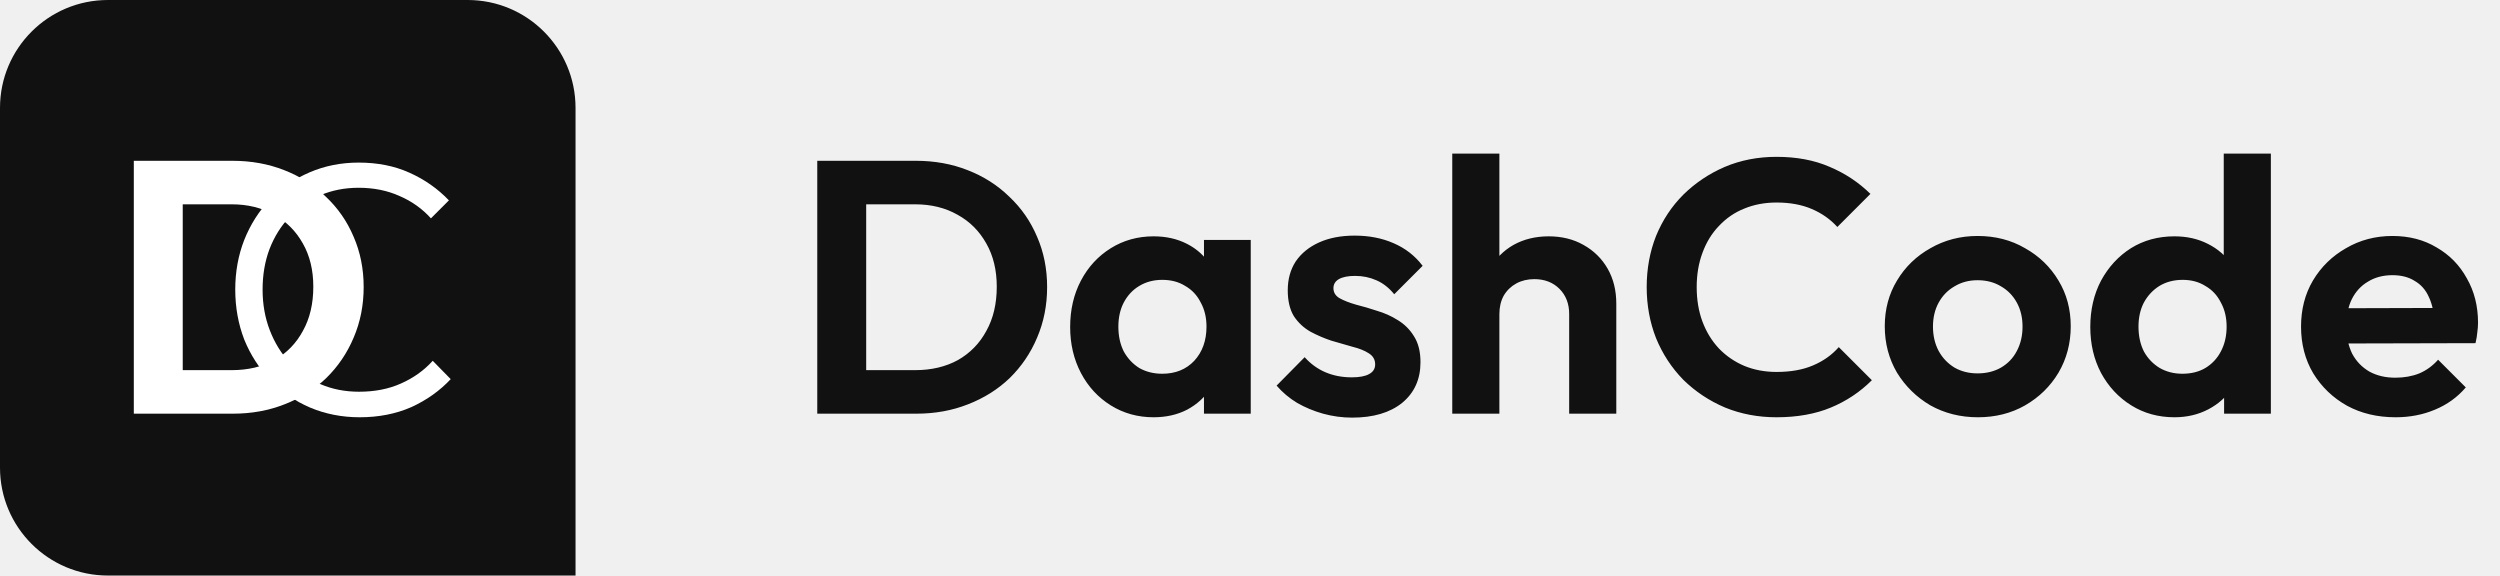
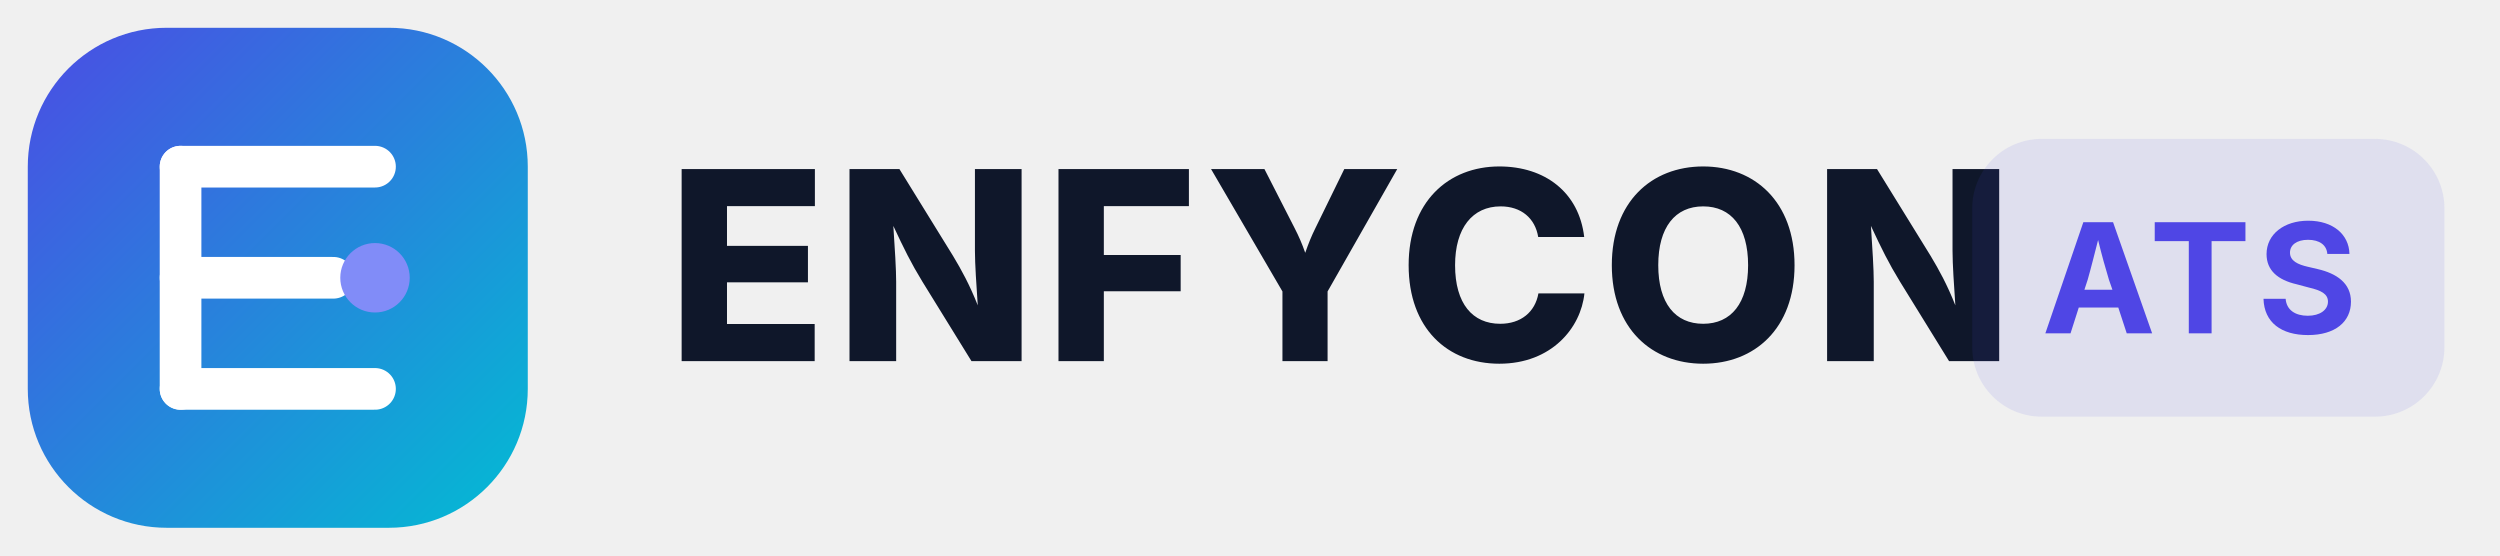
- <svg xmlns="http://www.w3.org/2000/svg" width="139" height="32" viewBox="0 0 139 32" fill="none">
-   <path d="M0 6C0 2.686 2.686 0 6 0H26C29.314 0 32 2.686 32 6V32H6C2.686 32 0 29.314 0 26V6Z" fill="#111112" />
-   <path d="M20 23.2C19.013 23.2 18.093 23.02 17.24 22.66C16.4 22.3 15.667 21.793 15.04 21.14C14.413 20.487 13.927 19.733 13.58 18.88C13.247 18.013 13.08 17.087 13.08 16.1C13.08 15.113 13.247 14.193 13.58 13.34C13.927 12.473 14.407 11.72 15.02 11.08C15.647 10.44 16.38 9.94 17.22 9.58C18.06 9.22 18.967 9.04 19.94 9.04C20.993 9.04 21.933 9.227 22.76 9.6C23.6 9.973 24.333 10.487 24.96 11.14L23.96 12.14C23.48 11.607 22.9 11.193 22.22 10.9C21.54 10.593 20.78 10.44 19.94 10.44C19.167 10.44 18.453 10.58 17.8 10.86C17.16 11.14 16.593 11.54 16.1 12.06C15.62 12.567 15.247 13.167 14.98 13.86C14.727 14.54 14.6 15.287 14.6 16.1C14.6 16.913 14.733 17.667 15 18.36C15.267 19.053 15.64 19.66 16.12 20.18C16.6 20.687 17.167 21.08 17.82 21.36C18.473 21.64 19.187 21.78 19.96 21.78C20.84 21.78 21.62 21.627 22.3 21.32C22.993 21.013 23.58 20.593 24.06 20.06L25.06 21.08C24.447 21.733 23.713 22.253 22.86 22.64C22.007 23.013 21.053 23.2 20 23.2Z" fill="white" />
-   <path d="M9.3 23V20.58H12.88C13.787 20.58 14.58 20.393 15.26 20.02C15.94 19.633 16.467 19.093 16.84 18.4C17.227 17.707 17.42 16.887 17.42 15.94C17.42 15.02 17.227 14.22 16.84 13.54C16.453 12.847 15.92 12.313 15.24 11.94C14.56 11.553 13.773 11.36 12.88 11.36H9.24V8.94H12.92C13.96 8.94 14.92 9.113 15.8 9.46C16.693 9.807 17.467 10.3 18.12 10.94C18.787 11.567 19.3 12.307 19.66 13.16C20.033 14.013 20.22 14.947 20.22 15.96C20.22 16.973 20.033 17.913 19.66 18.78C19.3 19.633 18.793 20.38 18.14 21.02C17.487 21.647 16.713 22.133 15.82 22.48C14.94 22.827 13.987 23 12.96 23H9.3ZM7.44 23V8.94H10.16V23H7.44Z" fill="white" />
-   <path d="M47.3 23V20.58H50.88C51.787 20.58 52.58 20.393 53.26 20.02C53.94 19.633 54.467 19.093 54.84 18.4C55.227 17.707 55.42 16.887 55.42 15.94C55.42 15.02 55.227 14.22 54.84 13.54C54.453 12.847 53.92 12.313 53.24 11.94C52.56 11.553 51.773 11.36 50.88 11.36H47.24V8.94H50.92C51.96 8.94 52.92 9.113 53.8 9.46C54.693 9.807 55.467 10.3 56.12 10.94C56.787 11.567 57.3 12.307 57.66 13.16C58.033 14.013 58.22 14.947 58.22 15.96C58.22 16.973 58.033 17.913 57.66 18.78C57.3 19.633 56.793 20.38 56.14 21.02C55.487 21.647 54.713 22.133 53.82 22.48C52.94 22.827 51.987 23 50.96 23H47.3ZM45.44 23V8.94H48.16V23H45.44ZM64.141 23.2C63.261 23.2 62.468 22.98 61.761 22.54C61.055 22.1 60.501 21.5 60.101 20.74C59.701 19.98 59.501 19.127 59.501 18.18C59.501 17.22 59.701 16.36 60.101 15.6C60.501 14.84 61.055 14.24 61.761 13.8C62.468 13.36 63.261 13.14 64.141 13.14C64.835 13.14 65.455 13.28 66.001 13.56C66.548 13.84 66.981 14.233 67.301 14.74C67.635 15.233 67.815 15.793 67.841 16.42V19.9C67.815 20.54 67.635 21.107 67.301 21.6C66.981 22.093 66.548 22.487 66.001 22.78C65.455 23.06 64.835 23.2 64.141 23.2ZM64.621 20.78C65.355 20.78 65.948 20.54 66.401 20.06C66.855 19.567 67.081 18.933 67.081 18.16C67.081 17.653 66.975 17.207 66.761 16.82C66.561 16.42 66.275 16.113 65.901 15.9C65.541 15.673 65.115 15.56 64.621 15.56C64.141 15.56 63.715 15.673 63.341 15.9C62.981 16.113 62.695 16.42 62.481 16.82C62.281 17.207 62.181 17.653 62.181 18.16C62.181 18.68 62.281 19.14 62.481 19.54C62.695 19.927 62.981 20.233 63.341 20.46C63.715 20.673 64.141 20.78 64.621 20.78ZM66.941 23V20.4L67.361 18.04L66.941 15.72V13.34H69.541V23H66.941ZM75.179 23.22C74.633 23.22 74.093 23.147 73.559 23C73.039 22.853 72.559 22.653 72.119 22.4C71.679 22.133 71.299 21.813 70.979 21.44L72.539 19.86C72.873 20.233 73.259 20.513 73.699 20.7C74.139 20.887 74.626 20.98 75.159 20.98C75.586 20.98 75.906 20.92 76.119 20.8C76.346 20.68 76.459 20.5 76.459 20.26C76.459 19.993 76.339 19.787 76.099 19.64C75.873 19.493 75.573 19.373 75.199 19.28C74.826 19.173 74.433 19.06 74.019 18.94C73.619 18.807 73.233 18.64 72.859 18.44C72.486 18.227 72.179 17.94 71.939 17.58C71.713 17.207 71.599 16.727 71.599 16.14C71.599 15.527 71.746 14.993 72.039 14.54C72.346 14.087 72.779 13.733 73.339 13.48C73.899 13.227 74.559 13.1 75.319 13.1C76.119 13.1 76.839 13.24 77.479 13.52C78.133 13.8 78.673 14.22 79.099 14.78L77.519 16.36C77.226 16 76.893 15.74 76.519 15.58C76.159 15.42 75.766 15.34 75.339 15.34C74.953 15.34 74.653 15.4 74.439 15.52C74.239 15.64 74.139 15.807 74.139 16.02C74.139 16.26 74.253 16.447 74.479 16.58C74.719 16.713 75.026 16.833 75.399 16.94C75.773 17.033 76.159 17.147 76.559 17.28C76.973 17.4 77.359 17.573 77.719 17.8C78.093 18.027 78.393 18.327 78.619 18.7C78.859 19.073 78.979 19.553 78.979 20.14C78.979 21.087 78.639 21.84 77.959 22.4C77.279 22.947 76.353 23.22 75.179 23.22ZM87.246 23V17.46C87.246 16.887 87.066 16.42 86.706 16.06C86.346 15.7 85.879 15.52 85.306 15.52C84.933 15.52 84.599 15.6 84.306 15.76C84.013 15.92 83.779 16.147 83.606 16.44C83.446 16.733 83.366 17.073 83.366 17.46L82.346 16.94C82.346 16.18 82.506 15.52 82.826 14.96C83.146 14.387 83.586 13.94 84.146 13.62C84.719 13.3 85.373 13.14 86.106 13.14C86.839 13.14 87.486 13.3 88.046 13.62C88.619 13.94 89.066 14.38 89.386 14.94C89.706 15.5 89.866 16.147 89.866 16.88V23H87.246ZM80.746 23V8.54H83.366V23H80.746ZM98.776 23.2C97.75 23.2 96.796 23.02 95.916 22.66C95.036 22.287 94.263 21.773 93.596 21.12C92.943 20.453 92.436 19.68 92.076 18.8C91.73 17.92 91.556 16.973 91.556 15.96C91.556 14.947 91.73 14 92.076 13.12C92.436 12.24 92.943 11.473 93.596 10.82C94.263 10.167 95.03 9.653 95.896 9.28C96.776 8.907 97.736 8.72 98.776 8.72C99.896 8.72 100.883 8.907 101.736 9.28C102.59 9.64 103.343 10.14 103.996 10.78L102.156 12.62C101.77 12.193 101.296 11.86 100.736 11.62C100.176 11.38 99.523 11.26 98.776 11.26C98.123 11.26 97.523 11.373 96.976 11.6C96.443 11.813 95.976 12.133 95.576 12.56C95.176 12.973 94.87 13.473 94.656 14.06C94.443 14.633 94.336 15.267 94.336 15.96C94.336 16.667 94.443 17.307 94.656 17.88C94.87 18.453 95.176 18.953 95.576 19.38C95.976 19.793 96.443 20.113 96.976 20.34C97.523 20.567 98.123 20.68 98.776 20.68C99.563 20.68 100.236 20.56 100.796 20.32C101.37 20.08 101.85 19.74 102.236 19.3L104.076 21.14C103.423 21.793 102.663 22.3 101.796 22.66C100.93 23.02 99.923 23.2 98.776 23.2ZM109.973 23.2C109 23.2 108.12 22.98 107.333 22.54C106.56 22.087 105.94 21.48 105.473 20.72C105.02 19.947 104.793 19.087 104.793 18.14C104.793 17.193 105.02 16.347 105.473 15.6C105.927 14.84 106.547 14.24 107.333 13.8C108.12 13.347 108.993 13.12 109.953 13.12C110.94 13.12 111.82 13.347 112.593 13.8C113.38 14.24 114 14.84 114.453 15.6C114.907 16.347 115.133 17.193 115.133 18.14C115.133 19.087 114.907 19.947 114.453 20.72C114 21.48 113.38 22.087 112.593 22.54C111.82 22.98 110.947 23.2 109.973 23.2ZM109.953 20.76C110.447 20.76 110.88 20.653 111.253 20.44C111.64 20.213 111.933 19.907 112.133 19.52C112.347 19.12 112.453 18.667 112.453 18.16C112.453 17.653 112.347 17.207 112.133 16.82C111.92 16.433 111.627 16.133 111.253 15.92C110.88 15.693 110.447 15.58 109.953 15.58C109.473 15.58 109.047 15.693 108.673 15.92C108.3 16.133 108.007 16.433 107.793 16.82C107.58 17.207 107.473 17.653 107.473 18.16C107.473 18.667 107.58 19.12 107.793 19.52C108.007 19.907 108.3 20.213 108.673 20.44C109.047 20.653 109.473 20.76 109.953 20.76ZM120.9 23.2C120.007 23.2 119.207 22.98 118.5 22.54C117.793 22.1 117.233 21.5 116.82 20.74C116.42 19.98 116.22 19.127 116.22 18.18C116.22 17.22 116.42 16.36 116.82 15.6C117.233 14.84 117.787 14.24 118.48 13.8C119.187 13.36 119.993 13.14 120.9 13.14C121.593 13.14 122.213 13.28 122.76 13.56C123.32 13.84 123.767 14.233 124.1 14.74C124.447 15.233 124.633 15.793 124.66 16.42V19.86C124.633 20.487 124.453 21.053 124.12 21.56C123.787 22.067 123.34 22.467 122.78 22.76C122.22 23.053 121.593 23.2 120.9 23.2ZM121.34 20.78C121.833 20.78 122.26 20.673 122.62 20.46C122.993 20.233 123.28 19.927 123.48 19.54C123.693 19.14 123.8 18.68 123.8 18.16C123.8 17.653 123.693 17.207 123.48 16.82C123.28 16.42 122.993 16.113 122.62 15.9C122.26 15.673 121.84 15.56 121.36 15.56C120.867 15.56 120.433 15.673 120.06 15.9C119.7 16.127 119.413 16.433 119.2 16.82C119 17.207 118.9 17.653 118.9 18.16C118.9 18.68 119 19.14 119.2 19.54C119.413 19.927 119.707 20.233 120.08 20.46C120.453 20.673 120.873 20.78 121.34 20.78ZM126.26 23H123.66V20.4L124.08 18.04L123.64 15.72V8.54H126.26V23ZM133.198 23.2C132.185 23.2 131.285 22.987 130.498 22.56C129.711 22.12 129.085 21.52 128.618 20.76C128.165 20 127.938 19.133 127.938 18.16C127.938 17.2 128.158 16.347 128.598 15.6C129.051 14.84 129.665 14.24 130.438 13.8C131.211 13.347 132.071 13.12 133.018 13.12C133.951 13.12 134.771 13.333 135.478 13.76C136.198 14.173 136.758 14.747 137.158 15.48C137.571 16.2 137.778 17.02 137.778 17.94C137.778 18.113 137.765 18.293 137.738 18.48C137.725 18.653 137.691 18.853 137.638 19.08L129.518 19.1V17.14L136.418 17.12L135.358 17.94C135.331 17.367 135.225 16.887 135.038 16.5C134.865 16.113 134.605 15.82 134.258 15.62C133.925 15.407 133.511 15.3 133.018 15.3C132.498 15.3 132.045 15.42 131.658 15.66C131.271 15.887 130.971 16.213 130.758 16.64C130.558 17.053 130.458 17.547 130.458 18.12C130.458 18.707 130.565 19.22 130.778 19.66C131.005 20.087 131.325 20.42 131.738 20.66C132.151 20.887 132.631 21 133.178 21C133.671 21 134.118 20.92 134.518 20.76C134.918 20.587 135.265 20.333 135.558 20L137.098 21.54C136.631 22.087 136.058 22.5 135.378 22.78C134.711 23.06 133.985 23.2 133.198 23.2Z" fill="#111112" />
+ <svg xmlns="http://www.w3.org/2000/svg" width="180" height="40" viewBox="0 0 180 40" fill="none">
+   <defs>
+     <linearGradient id="enfy-grad-icon" x1="0" y1="0" x2="36" y2="36" gradientUnits="userSpaceOnUse">
+       <stop offset="0%" stop-color="#4F46E5" />
+       <stop offset="100%" stop-color="#06B6D4" />
+     </linearGradient>
+     <linearGradient id="enfy-grad-spark" x1="0" y1="0" x2="10" y2="10" gradientUnits="userSpaceOnUse">
+       <stop offset="0%" stop-color="#38BDF8" />
+       <stop offset="100%" stop-color="#818CF8" />
+     </linearGradient>
+   </defs>
+   <rect x="2" y="2" width="36" height="36" rx="10" fill="url(#enfy-grad-icon)" />
+   <path d="M13 12H27M13 20H24M13 28H27" stroke="#FFFFFF" stroke-width="3" stroke-linecap="round" />
+   <path d="M13 12V28" stroke="#FFFFFF" stroke-width="3" stroke-linecap="round" />
+   <circle cx="27" cy="20" r="2.5" fill="url(#enfy-grad-spark)" />
+   <text x="48" y="26" font-family="Inter, system-ui, -apple-system, sans-serif" font-weight="800" font-size="19" letter-spacing="0.5" fill="#0F172A">
+     ENFYCON
+   </text>
+   <rect x="142" y="10" width="34" height="20" rx="5" fill="#4F46E5" fill-opacity="0.1" />
+   <text x="147" y="24" font-family="Inter, system-ui, -apple-system, sans-serif" font-weight="700" font-size="11" fill="#4F46E5" letter-spacing="0.5">
+     ATS
+   </text>
</svg>
